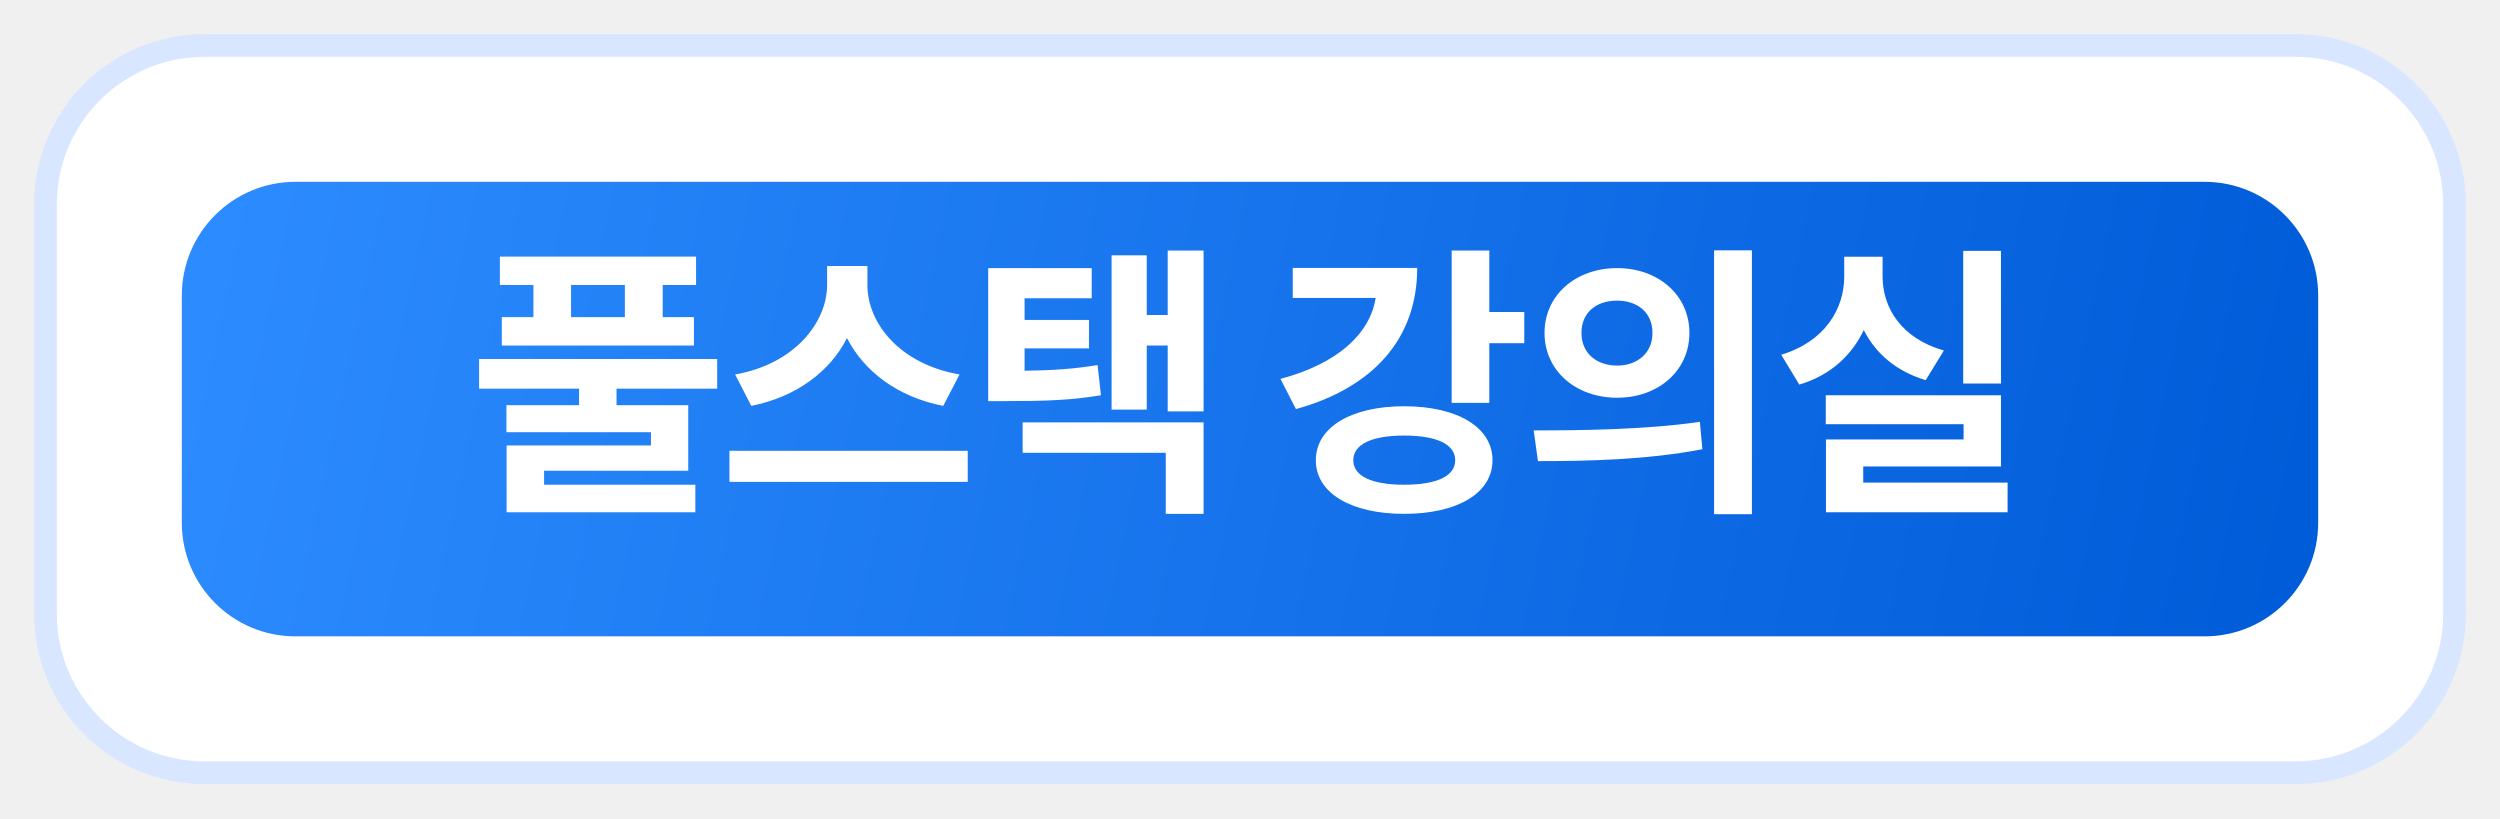
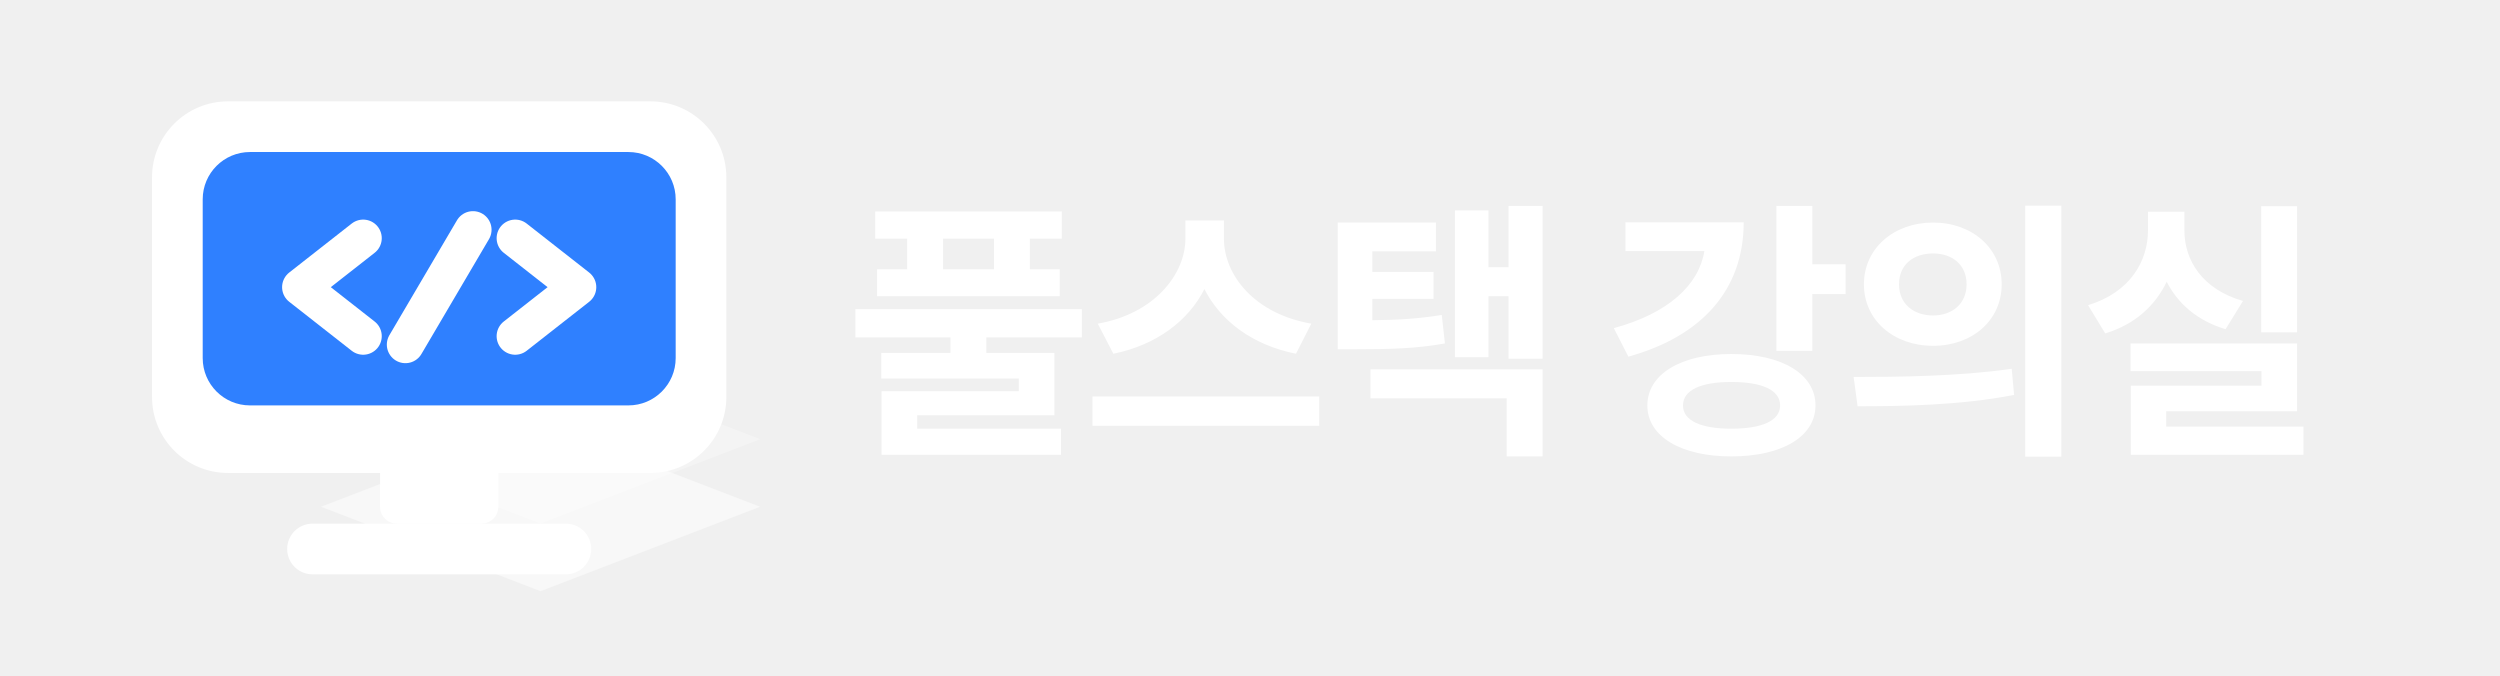
- <svg xmlns="http://www.w3.org/2000/svg" width="220" height="72" viewBox="0 0 220 72" fill="none">
-   <rect x="4" y="4" width="212" height="64" rx="14" fill="white" />
-   <rect x="4" y="4" width="212" height="64" rx="14" stroke="#D8E7FF" stroke-width="2" />
-   <rect x="16" y="16" width="188" height="40" rx="10" fill="url(#paint0_linear)" />
-   <text x="110" y="43" text-anchor="middle" fill="white" font-family="Arial, 'Noto Sans KR', sans-serif" font-size="25" font-weight="900" letter-spacing="-1">
+ <svg xmlns="http://www.w3.org/2000/svg" viewBox="0 0 148 40" role="img" aria-label="풀스택 강의실">
+   <g transform="translate(7 6)">
+     <path d="M12 20 L25 15 L38 20 L25 25 Z" fill="#FFFFFF" opacity="0.28" />
+     <path d="M12 24 L25 19 L38 24 L25 29 Z" fill="#FFFFFF" opacity="0.5" />
+     <rect x="2" y="0" width="34" height="22" rx="4.5" fill="#FFFFFF" />
+     <rect x="5" y="3" width="28" height="15" rx="2.8" fill="#2F80FF" />
+     <rect x="15.5" y="21" width="7" height="4" rx="1" fill="#FFFFFF" />
+     <rect x="10" y="25" width="18" height="3" rx="1.5" fill="#FFFFFF" />
+     <path d="M14.5 8.1 L10.8 11 L14.5 13.9" fill="none" stroke="#FFFFFF" stroke-width="2.2" stroke-linecap="round" stroke-linejoin="round" />
+     <path d="M23.5 8.1 L27.2 11 L23.5 13.9" fill="none" stroke="#FFFFFF" stroke-width="2.2" stroke-linecap="round" stroke-linejoin="round" />
+     <path d="M21 7.6 L17 14.4" fill="none" stroke="#FFFFFF" stroke-width="2.2" stroke-linecap="round" />
+   </g>
+   <text x="50" y="25.6" fill="#FFFFFF" font-family="Pretendard, Apple SD Gothic Neo, Noto Sans KR, Malgun Gothic, sans-serif" font-size="16" font-weight="800" letter-spacing="-0.7">
    풀스택 강의실
  </text>
-   <defs>
-     <linearGradient id="paint0_linear" x1="16" y1="16" x2="204" y2="56" gradientUnits="userSpaceOnUse">
-       <stop stop-color="#2D8CFF" />
-       <stop offset="1" stop-color="#005BD8" />
-     </linearGradient>
-   </defs>
</svg>
